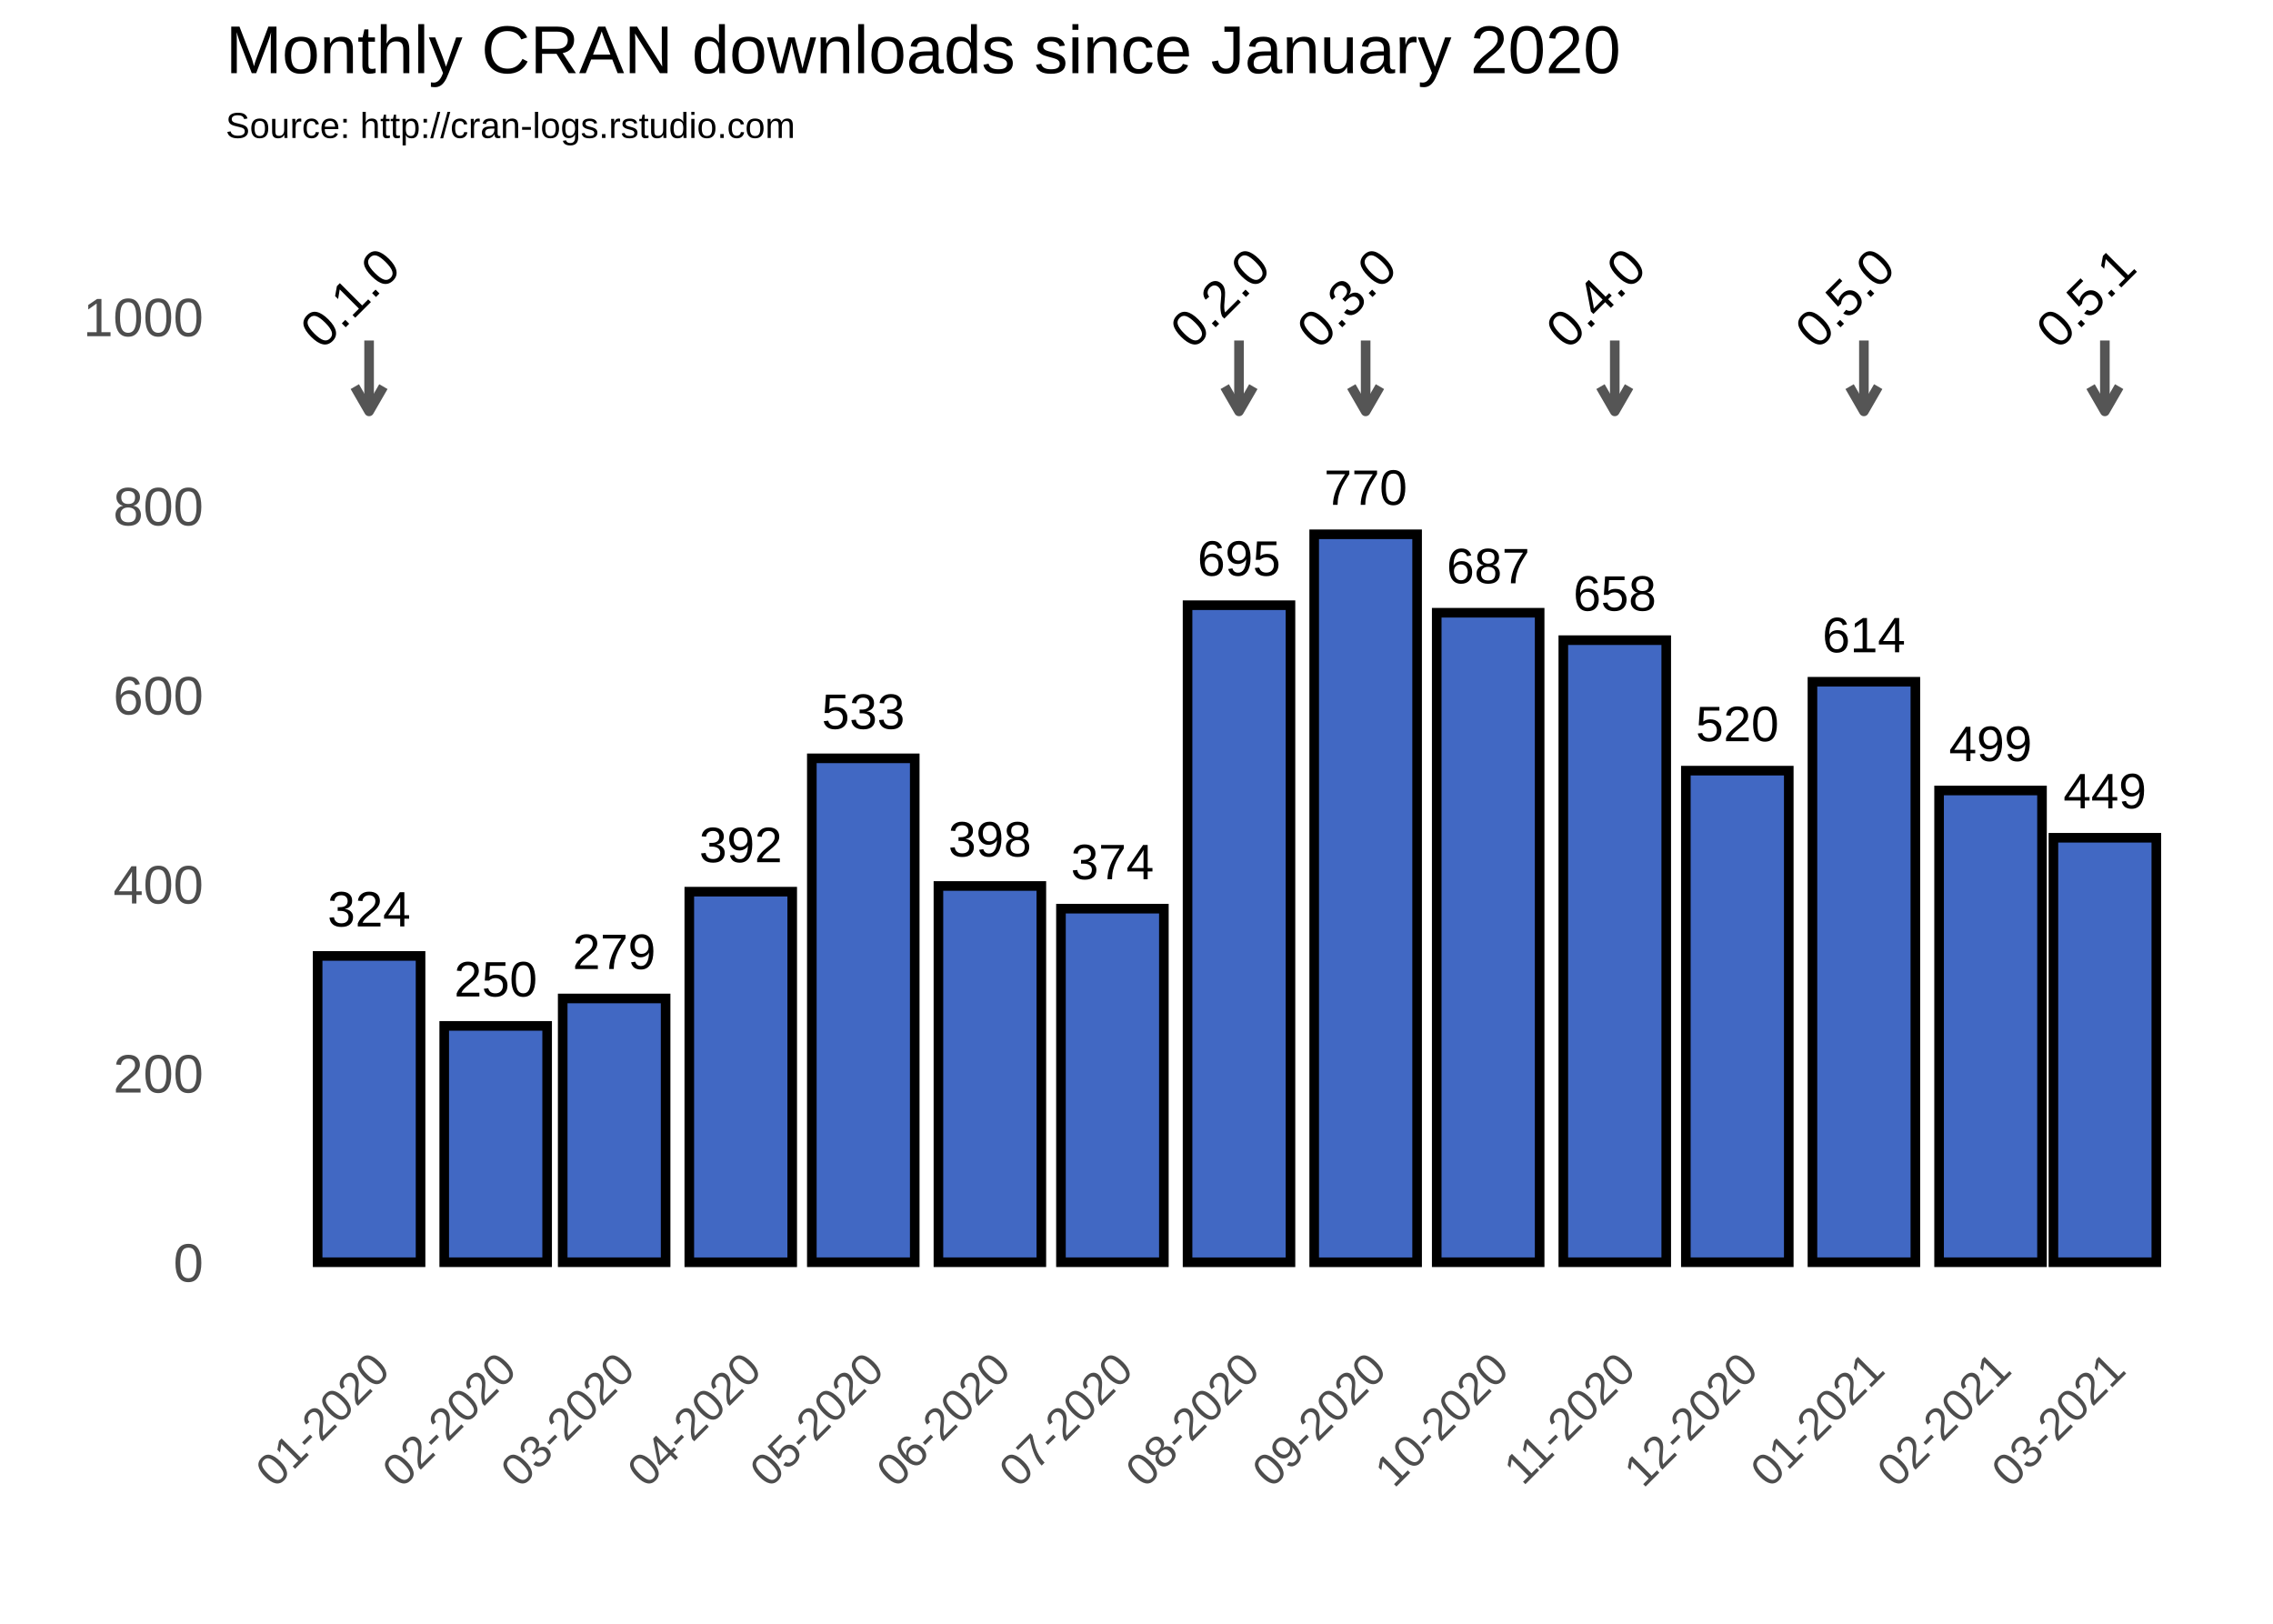
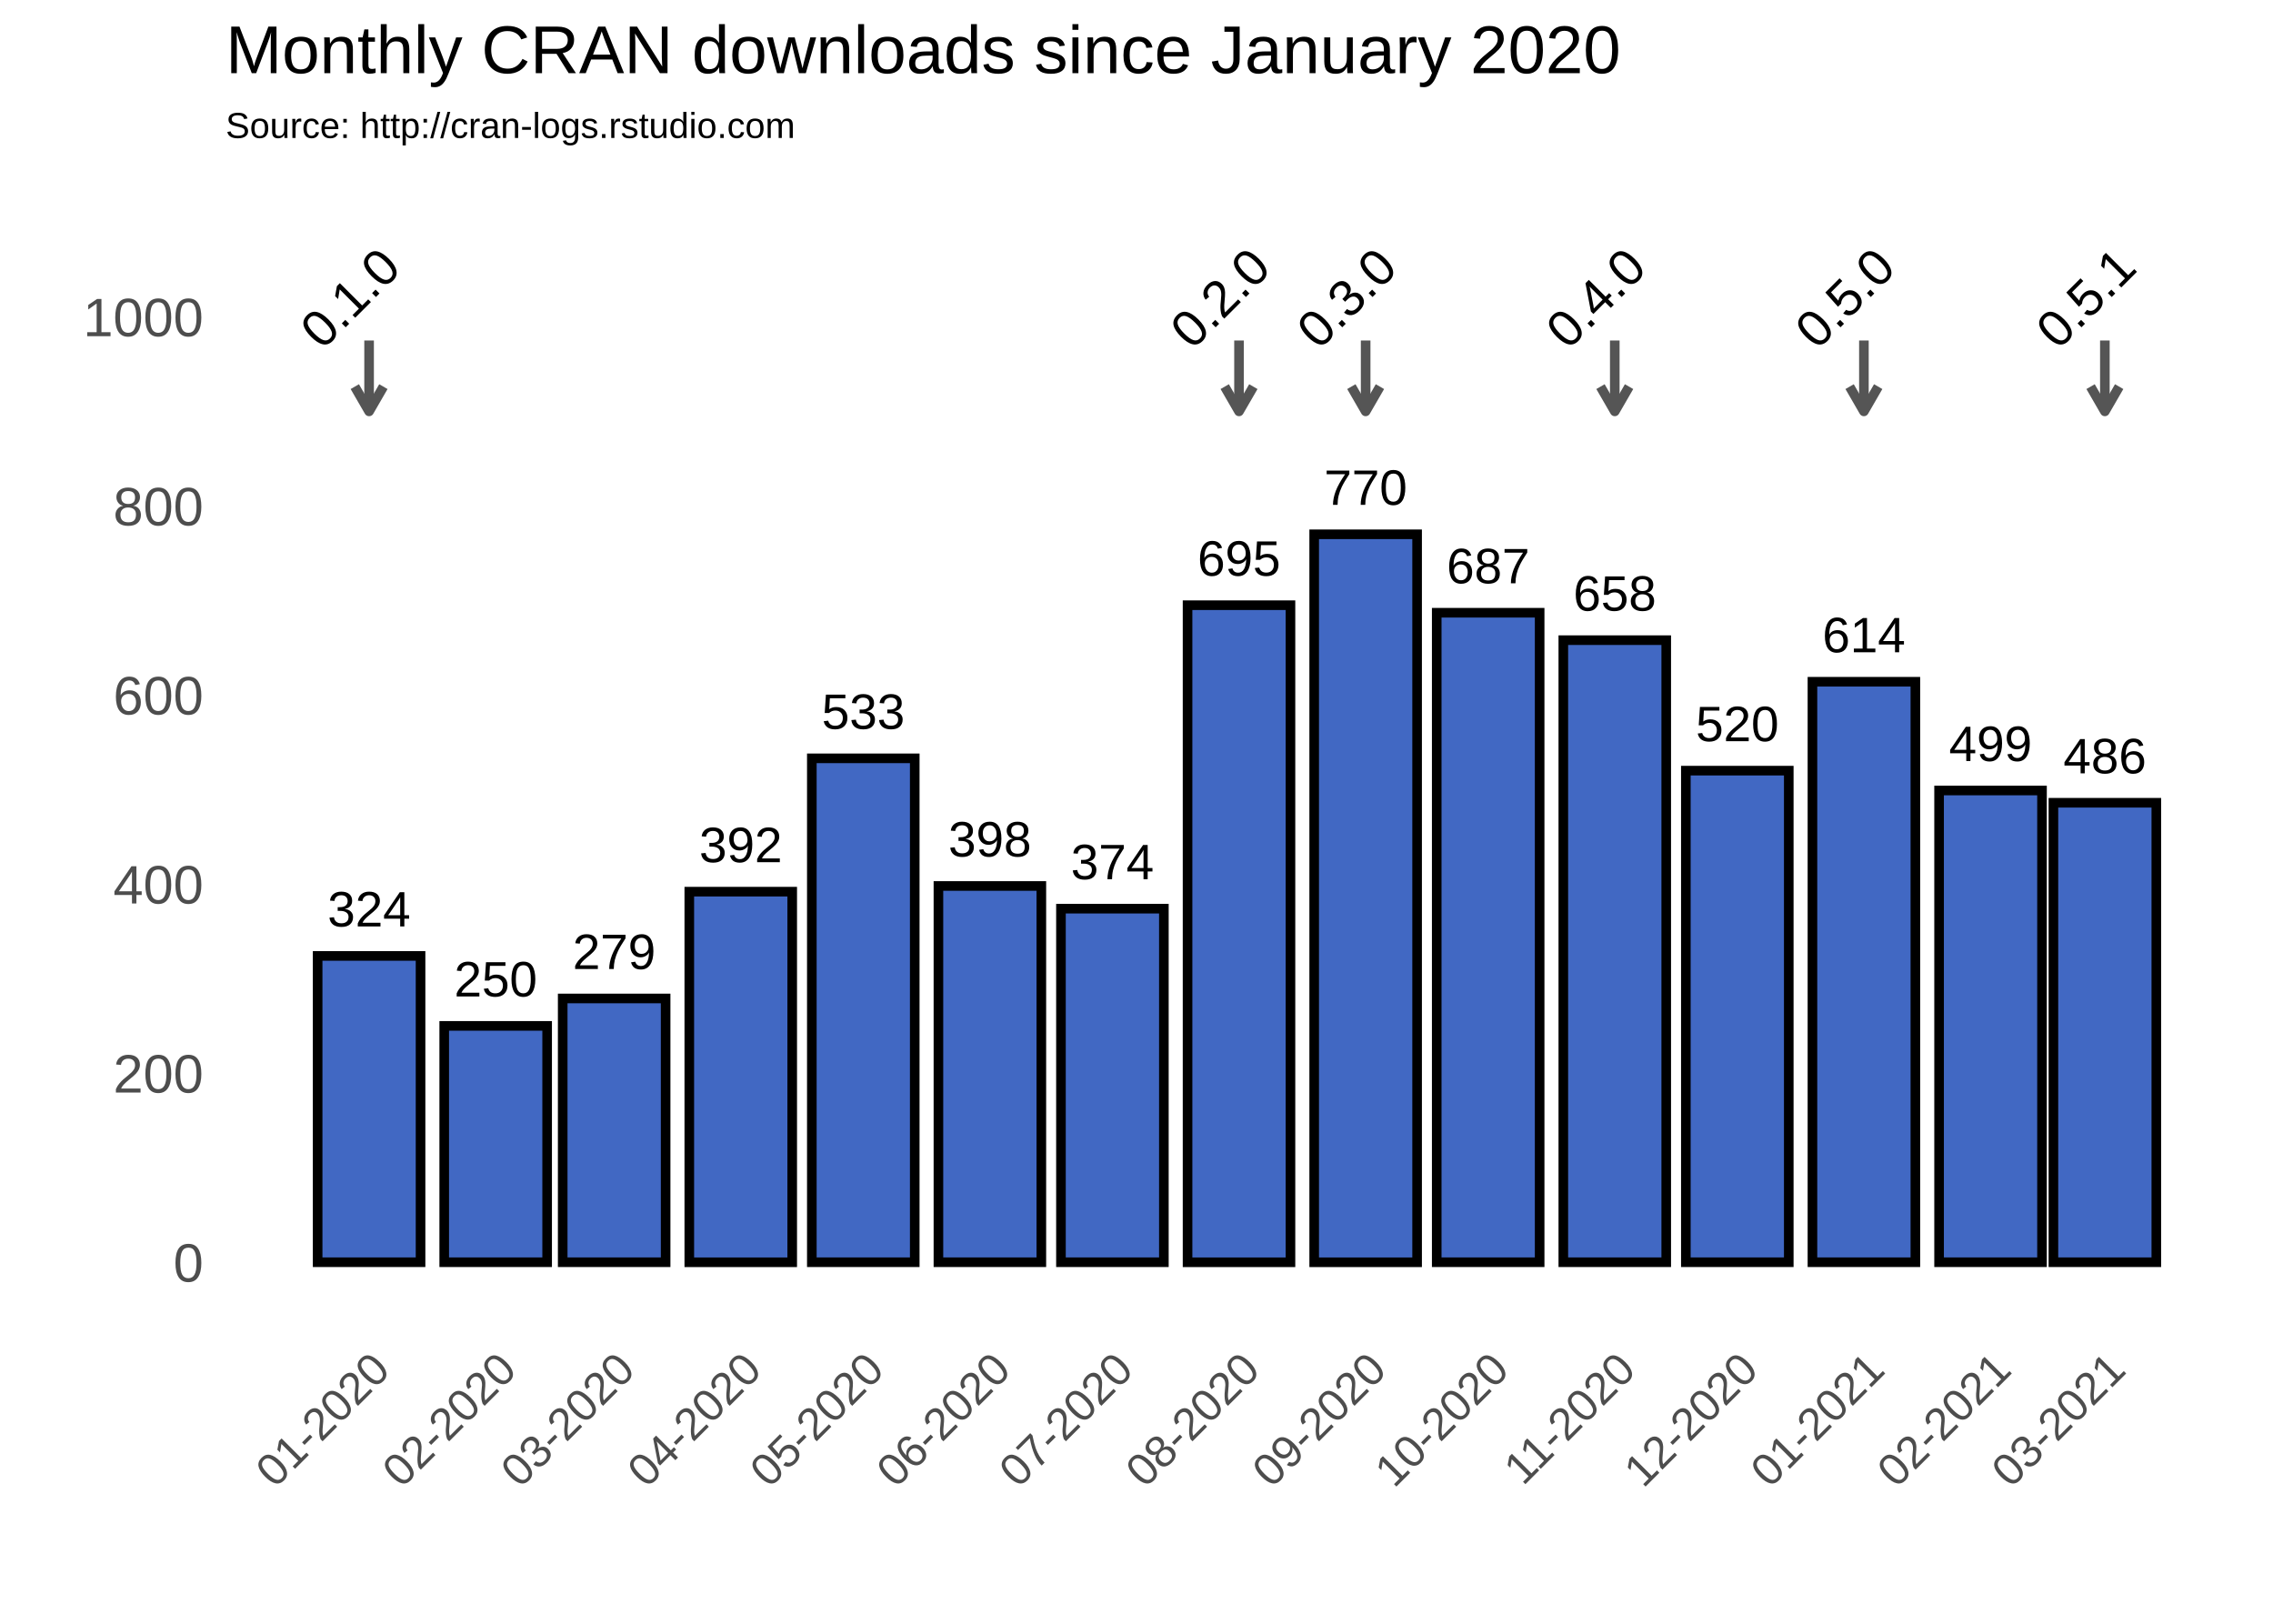
<svg xmlns="http://www.w3.org/2000/svg" class="svglite" width="504.00pt" height="360.00pt" viewBox="0 0 504.00 360.00">
  <defs>
    <style type="text/css">
    .svglite line, .svglite polyline, .svglite polygon, .svglite path, .svglite rect, .svglite circle {
      fill: none;
      stroke: #000000;
      stroke-linecap: round;
      stroke-linejoin: round;
      stroke-miterlimit: 10.00;
    }
  </style>
  </defs>
  <rect width="100%" height="100%" style="stroke: none; fill: #FFFFFF;" />
  <defs>
    <clipPath id="cpMC4wMHw1MDQuMDB8MC4wMHwzNjAuMDA=">
      <rect x="0.00" y="0.00" width="504.00" height="360.00" />
    </clipPath>
  </defs>
  <g clip-path="url(#cpMC4wMHw1MDQuMDB8MC4wMHwzNjAuMDA=)">
    <rect x="0.00" y="0.00" width="504.00" height="360.00" style="stroke-width: 1.07; stroke: #FFFFFF; fill: #FFFFFF;" />
  </g>
  <defs>
    <clipPath id="cpNTAuMDR8NDk4LjUyfDM3Ljc2fDI5MS4zOA==">
      <rect x="50.04" y="37.76" width="448.48" height="253.62" />
    </clipPath>
  </defs>
  <g clip-path="url(#cpNTAuMDR8NDk4LjUyfDM3Ljc2fDI5MS4zOA==)">
    <polyline points="50.04,258.89 498.52,258.89 " style="stroke-width: 0.53; stroke: #FFFFFF; stroke-linecap: butt;" />
    <polyline points="50.04,216.97 498.52,216.97 " style="stroke-width: 0.53; stroke: #FFFFFF; stroke-linecap: butt;" />
    <polyline points="50.04,175.05 498.52,175.05 " style="stroke-width: 0.53; stroke: #FFFFFF; stroke-linecap: butt;" />
    <polyline points="50.04,133.13 498.52,133.13 " style="stroke-width: 0.53; stroke: #FFFFFF; stroke-linecap: butt;" />
    <polyline points="50.04,91.21 498.52,91.21 " style="stroke-width: 0.53; stroke: #FFFFFF; stroke-linecap: butt;" />
    <polyline points="50.04,49.29 498.52,49.29 " style="stroke-width: 0.53; stroke: #FFFFFF; stroke-linecap: butt;" />
    <polyline points="53.77,291.38 53.77,37.76 " style="stroke-width: 0.53; stroke: #FFFFFF; stroke-linecap: butt;" />
    <polyline points="67.80,291.38 67.80,37.76 " style="stroke-width: 0.53; stroke: #FFFFFF; stroke-linecap: butt;" />
    <polyline points="95.88,291.38 95.88,37.76 " style="stroke-width: 0.53; stroke: #FFFFFF; stroke-linecap: butt;" />
    <polyline points="123.04,291.38 123.04,37.76 " style="stroke-width: 0.53; stroke: #FFFFFF; stroke-linecap: butt;" />
    <polyline points="150.21,291.38 150.21,37.76 " style="stroke-width: 0.53; stroke: #FFFFFF; stroke-linecap: butt;" />
    <polyline points="177.83,291.38 177.83,37.76 " style="stroke-width: 0.53; stroke: #FFFFFF; stroke-linecap: butt;" />
    <polyline points="205.46,291.38 205.46,37.76 " style="stroke-width: 0.53; stroke: #FFFFFF; stroke-linecap: butt;" />
    <polyline points="233.08,291.38 233.08,37.76 " style="stroke-width: 0.53; stroke: #FFFFFF; stroke-linecap: butt;" />
    <polyline points="260.70,291.38 260.70,37.76 " style="stroke-width: 0.53; stroke: #FFFFFF; stroke-linecap: butt;" />
    <polyline points="288.77,291.38 288.77,37.76 " style="stroke-width: 0.53; stroke: #FFFFFF; stroke-linecap: butt;" />
    <polyline points="316.39,291.38 316.39,37.76 " style="stroke-width: 0.53; stroke: #FFFFFF; stroke-linecap: butt;" />
    <polyline points="344.01,291.38 344.01,37.76 " style="stroke-width: 0.53; stroke: #FFFFFF; stroke-linecap: butt;" />
    <polyline points="371.64,291.38 371.64,37.76 " style="stroke-width: 0.53; stroke: #FFFFFF; stroke-linecap: butt;" />
    <polyline points="399.26,291.38 399.26,37.76 " style="stroke-width: 0.53; stroke: #FFFFFF; stroke-linecap: butt;" />
    <polyline points="427.33,291.38 427.33,37.76 " style="stroke-width: 0.53; stroke: #FFFFFF; stroke-linecap: butt;" />
    <polyline points="454.05,291.38 454.05,37.76 " style="stroke-width: 0.53; stroke: #FFFFFF; stroke-linecap: butt;" />
    <polyline points="480.76,291.38 480.76,37.76 " style="stroke-width: 0.53; stroke: #FFFFFF; stroke-linecap: butt;" />
    <polyline points="494.80,291.38 494.80,37.76 " style="stroke-width: 0.53; stroke: #FFFFFF; stroke-linecap: butt;" />
    <polyline points="50.04,279.85 498.52,279.85 " style="stroke-width: 1.07; stroke: #FFFFFF; stroke-linecap: butt;" />
    <polyline points="50.04,237.93 498.52,237.93 " style="stroke-width: 1.07; stroke: #FFFFFF; stroke-linecap: butt;" />
    <polyline points="50.04,196.01 498.52,196.01 " style="stroke-width: 1.07; stroke: #FFFFFF; stroke-linecap: butt;" />
    <polyline points="50.04,154.09 498.52,154.09 " style="stroke-width: 1.07; stroke: #FFFFFF; stroke-linecap: butt;" />
    <polyline points="50.04,112.17 498.52,112.17 " style="stroke-width: 1.07; stroke: #FFFFFF; stroke-linecap: butt;" />
    <polyline points="50.04,70.25 498.52,70.25 " style="stroke-width: 1.07; stroke: #FFFFFF; stroke-linecap: butt;" />
    <polyline points="81.84,291.38 81.84,37.76 " style="stroke-width: 1.07; stroke: #FFFFFF; stroke-linecap: butt;" />
    <polyline points="109.91,291.38 109.91,37.76 " style="stroke-width: 1.07; stroke: #FFFFFF; stroke-linecap: butt;" />
    <polyline points="136.18,291.38 136.18,37.76 " style="stroke-width: 1.07; stroke: #FFFFFF; stroke-linecap: butt;" />
    <polyline points="164.25,291.38 164.25,37.76 " style="stroke-width: 1.07; stroke: #FFFFFF; stroke-linecap: butt;" />
    <polyline points="191.42,291.38 191.42,37.76 " style="stroke-width: 1.07; stroke: #FFFFFF; stroke-linecap: butt;" />
    <polyline points="219.49,291.38 219.49,37.76 " style="stroke-width: 1.07; stroke: #FFFFFF; stroke-linecap: butt;" />
    <polyline points="246.66,291.38 246.66,37.76 " style="stroke-width: 1.07; stroke: #FFFFFF; stroke-linecap: butt;" />
    <polyline points="274.73,291.38 274.73,37.76 " style="stroke-width: 1.07; stroke: #FFFFFF; stroke-linecap: butt;" />
    <polyline points="302.81,291.38 302.81,37.76 " style="stroke-width: 1.07; stroke: #FFFFFF; stroke-linecap: butt;" />
    <polyline points="329.98,291.38 329.98,37.76 " style="stroke-width: 1.07; stroke: #FFFFFF; stroke-linecap: butt;" />
    <polyline points="358.05,291.38 358.05,37.76 " style="stroke-width: 1.07; stroke: #FFFFFF; stroke-linecap: butt;" />
    <polyline points="385.22,291.38 385.22,37.76 " style="stroke-width: 1.07; stroke: #FFFFFF; stroke-linecap: butt;" />
    <polyline points="413.29,291.38 413.29,37.76 " style="stroke-width: 1.07; stroke: #FFFFFF; stroke-linecap: butt;" />
    <polyline points="441.37,291.38 441.37,37.76 " style="stroke-width: 1.07; stroke: #FFFFFF; stroke-linecap: butt;" />
    <polyline points="466.72,291.38 466.72,37.76 " style="stroke-width: 1.07; stroke: #FFFFFF; stroke-linecap: butt;" />
    <rect x="70.43" y="211.94" width="22.82" height="67.91" style="stroke-width: 2.13; stroke-linecap: square; stroke-linejoin: miter; fill: #4168C3;" />
    <rect x="98.50" y="227.45" width="22.82" height="52.40" style="stroke-width: 2.13; stroke-linecap: square; stroke-linejoin: miter; fill: #4168C3;" />
    <rect x="124.77" y="221.37" width="22.82" height="58.48" style="stroke-width: 2.13; stroke-linecap: square; stroke-linejoin: miter; fill: #4168C3;" />
    <rect x="152.84" y="197.69" width="22.82" height="82.17" style="stroke-width: 2.13; stroke-linecap: square; stroke-linejoin: miter; fill: #4168C3;" />
    <rect x="180.01" y="168.13" width="22.82" height="111.72" style="stroke-width: 2.13; stroke-linecap: square; stroke-linejoin: miter; fill: #4168C3;" />
    <rect x="208.08" y="196.43" width="22.82" height="83.42" style="stroke-width: 2.13; stroke-linecap: square; stroke-linejoin: miter; fill: #4168C3;" />
    <rect x="235.25" y="201.46" width="22.82" height="78.39" style="stroke-width: 2.13; stroke-linecap: square; stroke-linejoin: miter; fill: #4168C3;" />
    <rect x="263.32" y="134.18" width="22.82" height="145.68" style="stroke-width: 2.13; stroke-linecap: square; stroke-linejoin: miter; fill: #4168C3;" />
    <rect x="291.40" y="118.46" width="22.82" height="161.40" style="stroke-width: 2.13; stroke-linecap: square; stroke-linejoin: miter; fill: #4168C3;" />
    <rect x="318.57" y="135.85" width="22.82" height="144.00" style="stroke-width: 2.13; stroke-linecap: square; stroke-linejoin: miter; fill: #4168C3;" />
    <rect x="346.64" y="141.93" width="22.82" height="137.92" style="stroke-width: 2.13; stroke-linecap: square; stroke-linejoin: miter; fill: #4168C3;" />
    <rect x="373.81" y="170.86" width="22.82" height="108.99" style="stroke-width: 2.13; stroke-linecap: square; stroke-linejoin: miter; fill: #4168C3;" />
    <rect x="401.88" y="151.15" width="22.82" height="128.70" style="stroke-width: 2.13; stroke-linecap: square; stroke-linejoin: miter; fill: #4168C3;" />
    <rect x="429.96" y="175.26" width="22.82" height="104.59" style="stroke-width: 2.13; stroke-linecap: square; stroke-linejoin: miter; fill: #4168C3;" />
-     <rect x="455.31" y="185.74" width="22.82" height="94.11" style="stroke-width: 2.13; stroke-linecap: square; stroke-linejoin: miter; fill: #4168C3;" />
+     <rect x="455.31" y="177.98" width="22.82" height="101.87" style="stroke-width: 2.13; stroke-linecap: square; stroke-linejoin: miter; fill: #4168C3;" />
    <text x="81.84" y="205.41" text-anchor="middle" style="font-size: 11.04px; font-family: Arial;" textLength="18.40px" lengthAdjust="spacingAndGlyphs">324</text>
    <text x="109.91" y="220.92" text-anchor="middle" style="font-size: 11.04px; font-family: Arial;" textLength="18.40px" lengthAdjust="spacingAndGlyphs">250</text>
    <text x="136.18" y="214.84" text-anchor="middle" style="font-size: 11.04px; font-family: Arial;" textLength="18.40px" lengthAdjust="spacingAndGlyphs">279</text>
    <text x="164.25" y="191.16" text-anchor="middle" style="font-size: 11.04px; font-family: Arial;" textLength="18.40px" lengthAdjust="spacingAndGlyphs">392</text>
    <text x="191.42" y="161.60" text-anchor="middle" style="font-size: 11.04px; font-family: Arial;" textLength="18.40px" lengthAdjust="spacingAndGlyphs">533</text>
    <text x="219.49" y="189.90" text-anchor="middle" style="font-size: 11.04px; font-family: Arial;" textLength="18.40px" lengthAdjust="spacingAndGlyphs">398</text>
    <text x="246.66" y="194.93" text-anchor="middle" style="font-size: 11.04px; font-family: Arial;" textLength="18.40px" lengthAdjust="spacingAndGlyphs">374</text>
    <text x="274.73" y="127.64" text-anchor="middle" style="font-size: 11.04px; font-family: Arial;" textLength="18.40px" lengthAdjust="spacingAndGlyphs">695</text>
    <text x="302.81" y="111.92" text-anchor="middle" style="font-size: 11.04px; font-family: Arial;" textLength="18.40px" lengthAdjust="spacingAndGlyphs">770</text>
    <text x="329.98" y="129.32" text-anchor="middle" style="font-size: 11.04px; font-family: Arial;" textLength="18.40px" lengthAdjust="spacingAndGlyphs">687</text>
    <text x="358.05" y="135.40" text-anchor="middle" style="font-size: 11.04px; font-family: Arial;" textLength="18.40px" lengthAdjust="spacingAndGlyphs">658</text>
    <text x="385.22" y="164.33" text-anchor="middle" style="font-size: 11.04px; font-family: Arial;" textLength="18.40px" lengthAdjust="spacingAndGlyphs">520</text>
    <text x="413.29" y="144.62" text-anchor="middle" style="font-size: 11.04px; font-family: Arial;" textLength="18.40px" lengthAdjust="spacingAndGlyphs">614</text>
    <text x="441.37" y="168.73" text-anchor="middle" style="font-size: 11.04px; font-family: Arial;" textLength="18.40px" lengthAdjust="spacingAndGlyphs">499</text>
-     <text x="466.72" y="179.21" text-anchor="middle" style="font-size: 11.04px; font-family: Arial;" textLength="18.40px" lengthAdjust="spacingAndGlyphs">449</text>
+     <text x="466.72" y="171.45" text-anchor="middle" style="font-size: 11.04px; font-family: Arial;" textLength="18.40px" lengthAdjust="spacingAndGlyphs">486</text>
    <line x1="81.84" y1="75.49" x2="81.84" y2="91.21" style="stroke-width: 2.13; stroke: #555555; stroke-linecap: butt;" />
    <polyline points="78.67,85.72 81.84,91.21 85.01,85.72 " style="stroke-width: 2.13; stroke: #555555; stroke-linecap: butt;" />
    <line x1="274.73" y1="75.49" x2="274.73" y2="91.21" style="stroke-width: 2.13; stroke: #555555; stroke-linecap: butt;" />
    <polyline points="271.56,85.72 274.73,91.21 277.91,85.72 " style="stroke-width: 2.13; stroke: #555555; stroke-linecap: butt;" />
    <line x1="302.81" y1="75.49" x2="302.81" y2="91.21" style="stroke-width: 2.13; stroke: #555555; stroke-linecap: butt;" />
    <polyline points="299.64,85.72 302.81,91.21 305.98,85.72 " style="stroke-width: 2.13; stroke: #555555; stroke-linecap: butt;" />
    <line x1="358.05" y1="75.49" x2="358.05" y2="91.21" style="stroke-width: 2.13; stroke: #555555; stroke-linecap: butt;" />
    <polyline points="354.88,85.72 358.05,91.21 361.22,85.72 " style="stroke-width: 2.13; stroke: #555555; stroke-linecap: butt;" />
    <line x1="413.29" y1="75.49" x2="413.29" y2="91.21" style="stroke-width: 2.13; stroke: #555555; stroke-linecap: butt;" />
    <polyline points="410.12,85.72 413.29,91.21 416.46,85.72 " style="stroke-width: 2.13; stroke: #555555; stroke-linecap: butt;" />
    <line x1="466.72" y1="75.49" x2="466.72" y2="91.21" style="stroke-width: 2.13; stroke: #555555; stroke-linecap: butt;" />
    <polyline points="463.55,85.72 466.72,91.21 469.89,85.72 " style="stroke-width: 2.13; stroke: #555555; stroke-linecap: butt;" />
    <text transform="translate(80.40,68.81) rotate(-45)" text-anchor="middle" style="font-size: 11.38px; font-family: Arial;" textLength="25.31px" lengthAdjust="spacingAndGlyphs">0.1.0</text>
    <text transform="translate(273.30,68.81) rotate(-45)" text-anchor="middle" style="font-size: 11.38px; font-family: Arial;" textLength="25.31px" lengthAdjust="spacingAndGlyphs">0.2.0</text>
    <text transform="translate(301.37,68.81) rotate(-45)" text-anchor="middle" style="font-size: 11.38px; font-family: Arial;" textLength="25.31px" lengthAdjust="spacingAndGlyphs">0.3.0</text>
    <text transform="translate(356.61,68.81) rotate(-45)" text-anchor="middle" style="font-size: 11.38px; font-family: Arial;" textLength="25.31px" lengthAdjust="spacingAndGlyphs">0.4.0</text>
    <text transform="translate(411.85,68.81) rotate(-45)" text-anchor="middle" style="font-size: 11.38px; font-family: Arial;" textLength="25.31px" lengthAdjust="spacingAndGlyphs">0.5.0</text>
    <text transform="translate(465.28,68.81) rotate(-45)" text-anchor="middle" style="font-size: 11.38px; font-family: Arial;" textLength="25.31px" lengthAdjust="spacingAndGlyphs">0.5.1</text>
  </g>
  <g clip-path="url(#cpMC4wMHw1MDQuMDB8MC4wMHwzNjAuMDA=)">
    <text x="45.11" y="284.15" text-anchor="end" style="font-size: 12.00px; fill: #4D4D4D; font-family: Arial;" textLength="6.67px" lengthAdjust="spacingAndGlyphs">0</text>
    <text x="45.11" y="242.23" text-anchor="end" style="font-size: 12.00px; fill: #4D4D4D; font-family: Arial;" textLength="20.02px" lengthAdjust="spacingAndGlyphs">200</text>
    <text x="45.11" y="200.31" text-anchor="end" style="font-size: 12.00px; fill: #4D4D4D; font-family: Arial;" textLength="20.02px" lengthAdjust="spacingAndGlyphs">400</text>
    <text x="45.11" y="158.39" text-anchor="end" style="font-size: 12.00px; fill: #4D4D4D; font-family: Arial;" textLength="20.02px" lengthAdjust="spacingAndGlyphs">600</text>
    <text x="45.11" y="116.47" text-anchor="end" style="font-size: 12.00px; fill: #4D4D4D; font-family: Arial;" textLength="20.02px" lengthAdjust="spacingAndGlyphs">800</text>
    <text x="45.11" y="74.54" text-anchor="end" style="font-size: 12.00px; fill: #4D4D4D; font-family: Arial;" textLength="26.70px" lengthAdjust="spacingAndGlyphs">1000</text>
    <text transform="translate(86.91,304.17) rotate(-45)" text-anchor="end" style="font-size: 10.00px; fill: #4D4D4D; font-family: Arial;" textLength="36.73px" lengthAdjust="spacingAndGlyphs">01-2020</text>
    <text transform="translate(114.98,304.17) rotate(-45)" text-anchor="end" style="font-size: 10.00px; fill: #4D4D4D; font-family: Arial;" textLength="36.73px" lengthAdjust="spacingAndGlyphs">02-2020</text>
    <text transform="translate(141.24,304.17) rotate(-45)" text-anchor="end" style="font-size: 10.00px; fill: #4D4D4D; font-family: Arial;" textLength="36.73px" lengthAdjust="spacingAndGlyphs">03-2020</text>
    <text transform="translate(169.32,304.17) rotate(-45)" text-anchor="end" style="font-size: 10.00px; fill: #4D4D4D; font-family: Arial;" textLength="36.73px" lengthAdjust="spacingAndGlyphs">04-2020</text>
    <text transform="translate(196.48,304.17) rotate(-45)" text-anchor="end" style="font-size: 10.00px; fill: #4D4D4D; font-family: Arial;" textLength="36.73px" lengthAdjust="spacingAndGlyphs">05-2020</text>
    <text transform="translate(224.56,304.17) rotate(-45)" text-anchor="end" style="font-size: 10.00px; fill: #4D4D4D; font-family: Arial;" textLength="36.73px" lengthAdjust="spacingAndGlyphs">06-2020</text>
    <text transform="translate(251.73,304.17) rotate(-45)" text-anchor="end" style="font-size: 10.00px; fill: #4D4D4D; font-family: Arial;" textLength="36.73px" lengthAdjust="spacingAndGlyphs">07-2020</text>
    <text transform="translate(279.80,304.17) rotate(-45)" text-anchor="end" style="font-size: 10.00px; fill: #4D4D4D; font-family: Arial;" textLength="36.73px" lengthAdjust="spacingAndGlyphs">08-2020</text>
    <text transform="translate(307.87,304.17) rotate(-45)" text-anchor="end" style="font-size: 10.00px; fill: #4D4D4D; font-family: Arial;" textLength="36.73px" lengthAdjust="spacingAndGlyphs">09-2020</text>
    <text transform="translate(335.04,304.17) rotate(-45)" text-anchor="end" style="font-size: 10.00px; fill: #4D4D4D; font-family: Arial;" textLength="36.73px" lengthAdjust="spacingAndGlyphs">10-2020</text>
    <text transform="translate(363.12,304.17) rotate(-45)" text-anchor="end" style="font-size: 10.00px; fill: #4D4D4D; font-family: Arial;" textLength="35.99px" lengthAdjust="spacingAndGlyphs">11-2020</text>
    <text transform="translate(390.29,304.17) rotate(-45)" text-anchor="end" style="font-size: 10.00px; fill: #4D4D4D; font-family: Arial;" textLength="36.73px" lengthAdjust="spacingAndGlyphs">12-2020</text>
    <text transform="translate(418.36,304.17) rotate(-45)" text-anchor="end" style="font-size: 10.00px; fill: #4D4D4D; font-family: Arial;" textLength="36.73px" lengthAdjust="spacingAndGlyphs">01-2021</text>
    <text transform="translate(446.43,304.17) rotate(-45)" text-anchor="end" style="font-size: 10.00px; fill: #4D4D4D; font-family: Arial;" textLength="36.73px" lengthAdjust="spacingAndGlyphs">02-2021</text>
    <text transform="translate(471.79,304.17) rotate(-45)" text-anchor="end" style="font-size: 10.00px; fill: #4D4D4D; font-family: Arial;" textLength="36.73px" lengthAdjust="spacingAndGlyphs">03-2021</text>
    <text x="50.04" y="30.59" style="font-size: 8.00px; font-family: Arial;" textLength="126.32px" lengthAdjust="spacingAndGlyphs">Source: http://cran-logs.rstudio.com</text>
    <text x="50.04" y="16.22" style="font-size: 15.00px; font-family: Arial;" textLength="309.25px" lengthAdjust="spacingAndGlyphs">Monthly CRAN downloads since January 2020</text>
  </g>
</svg>
